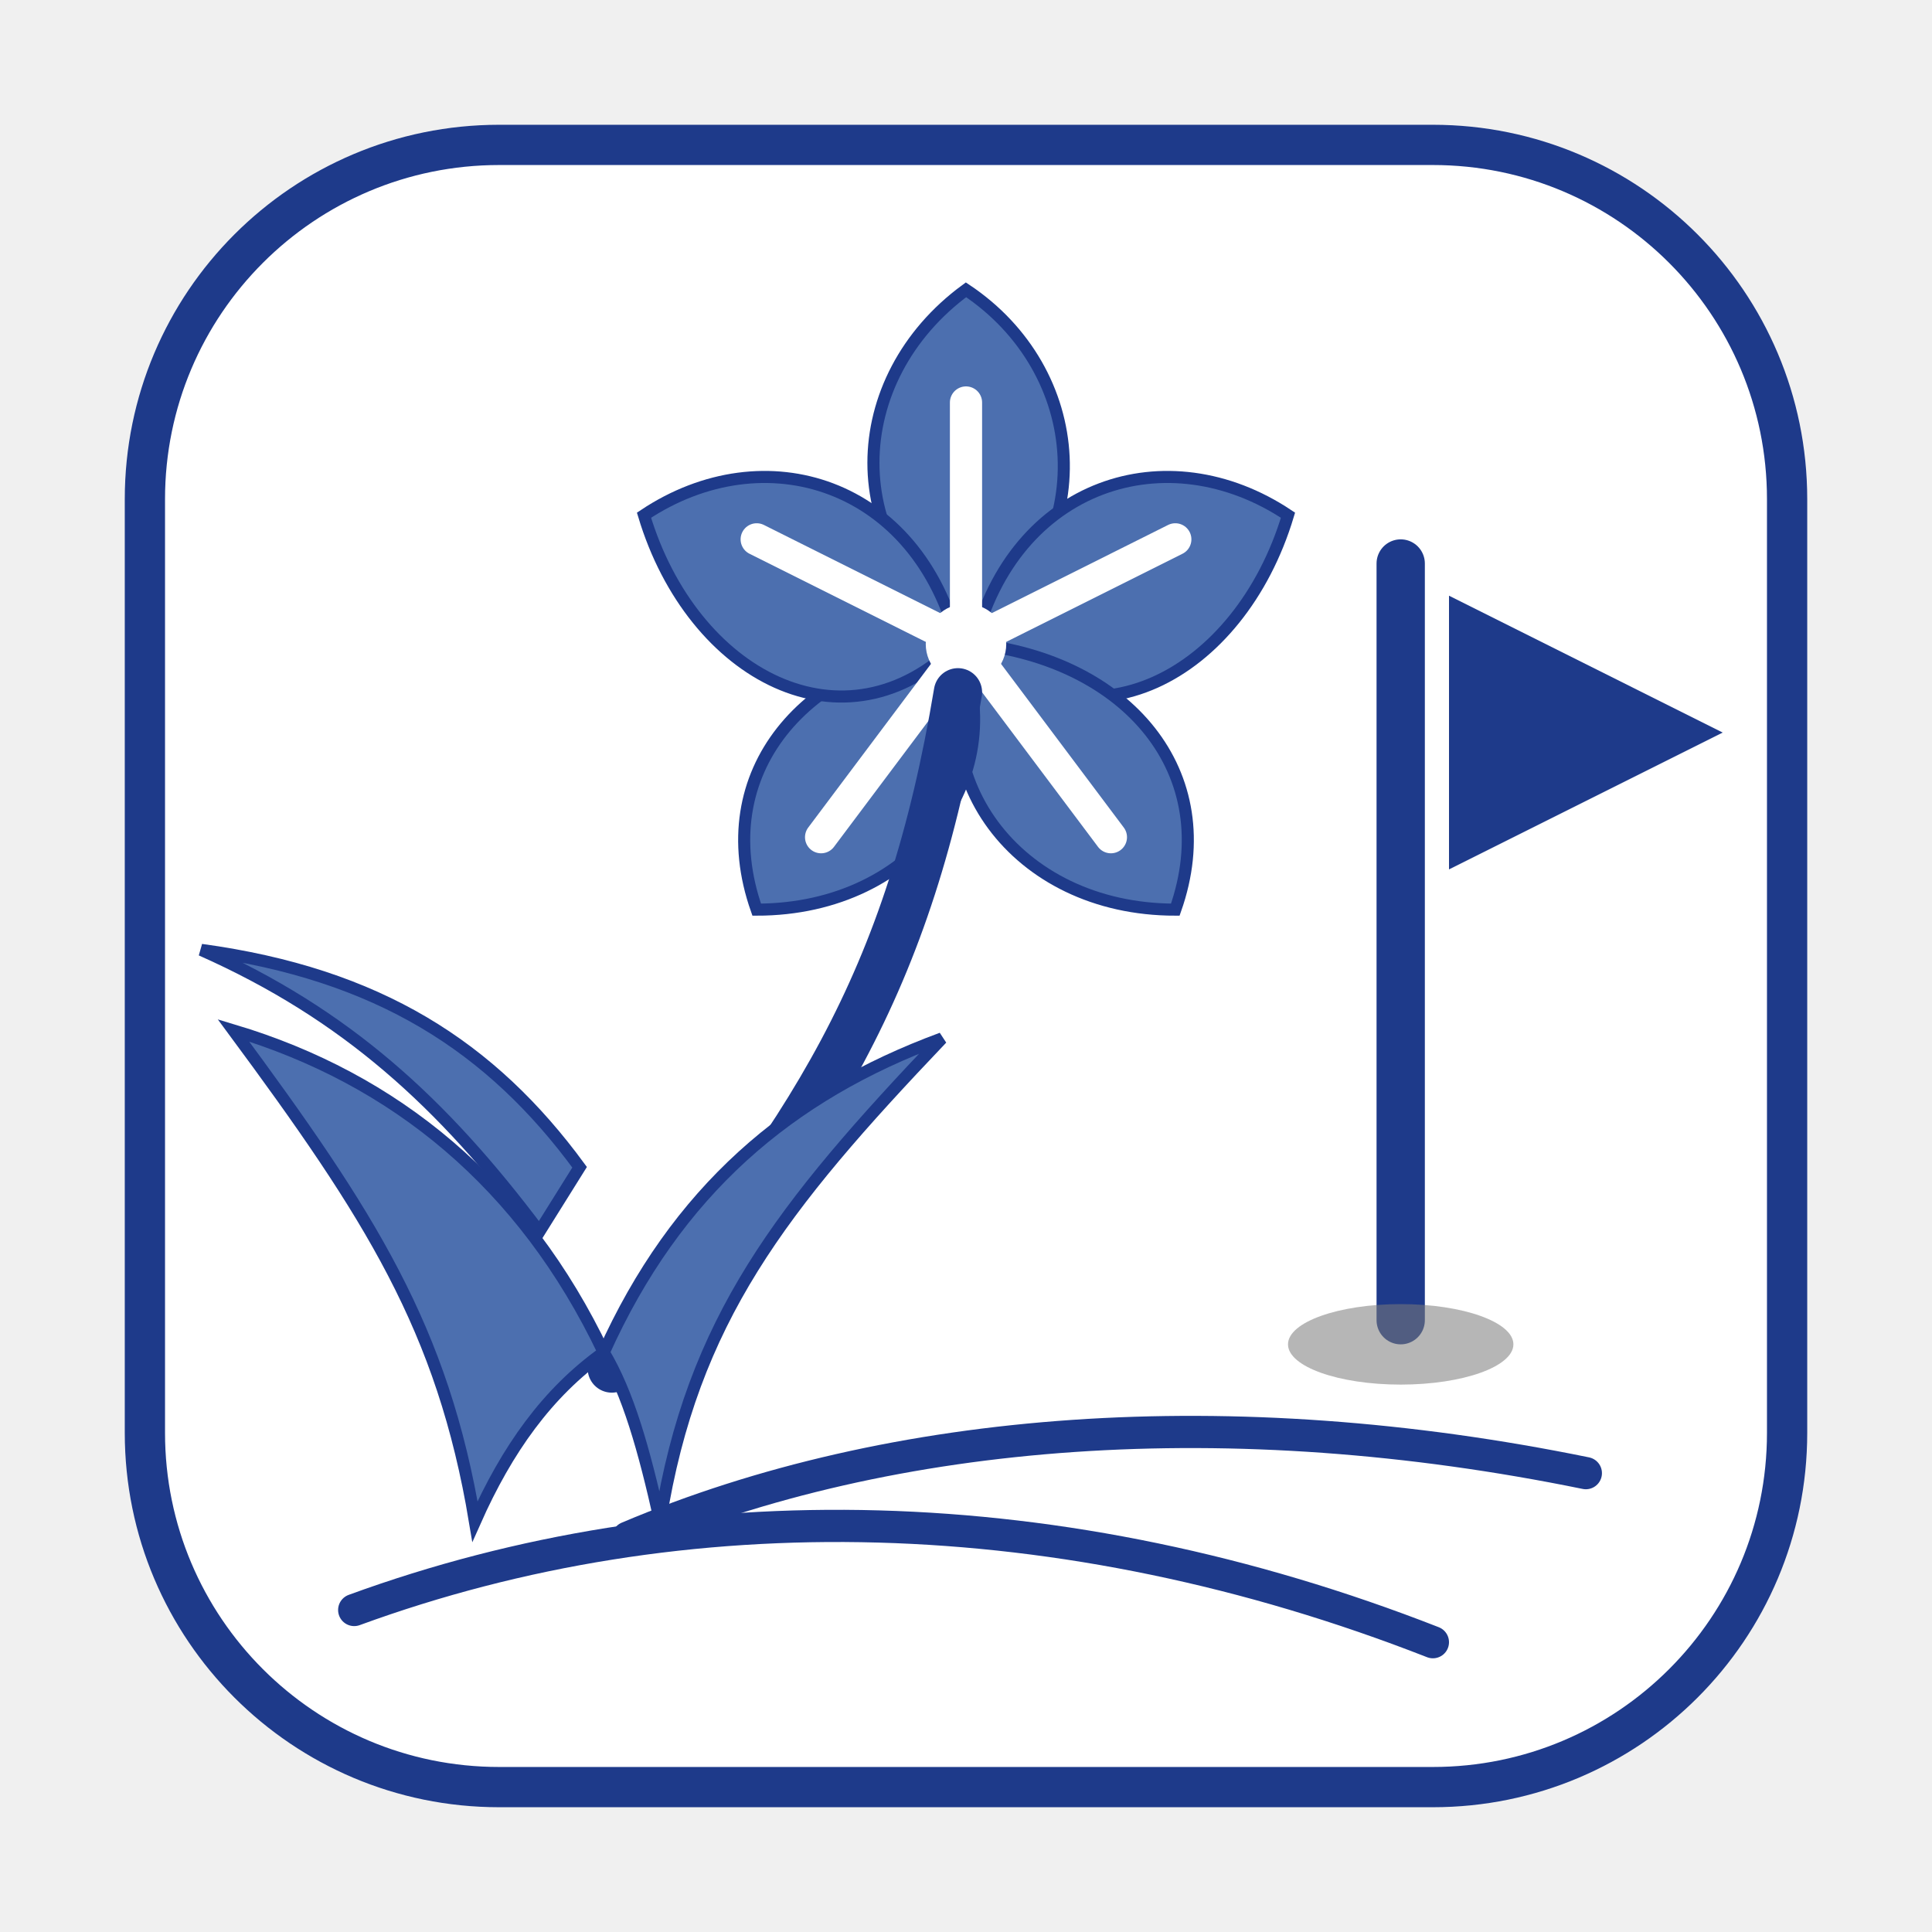
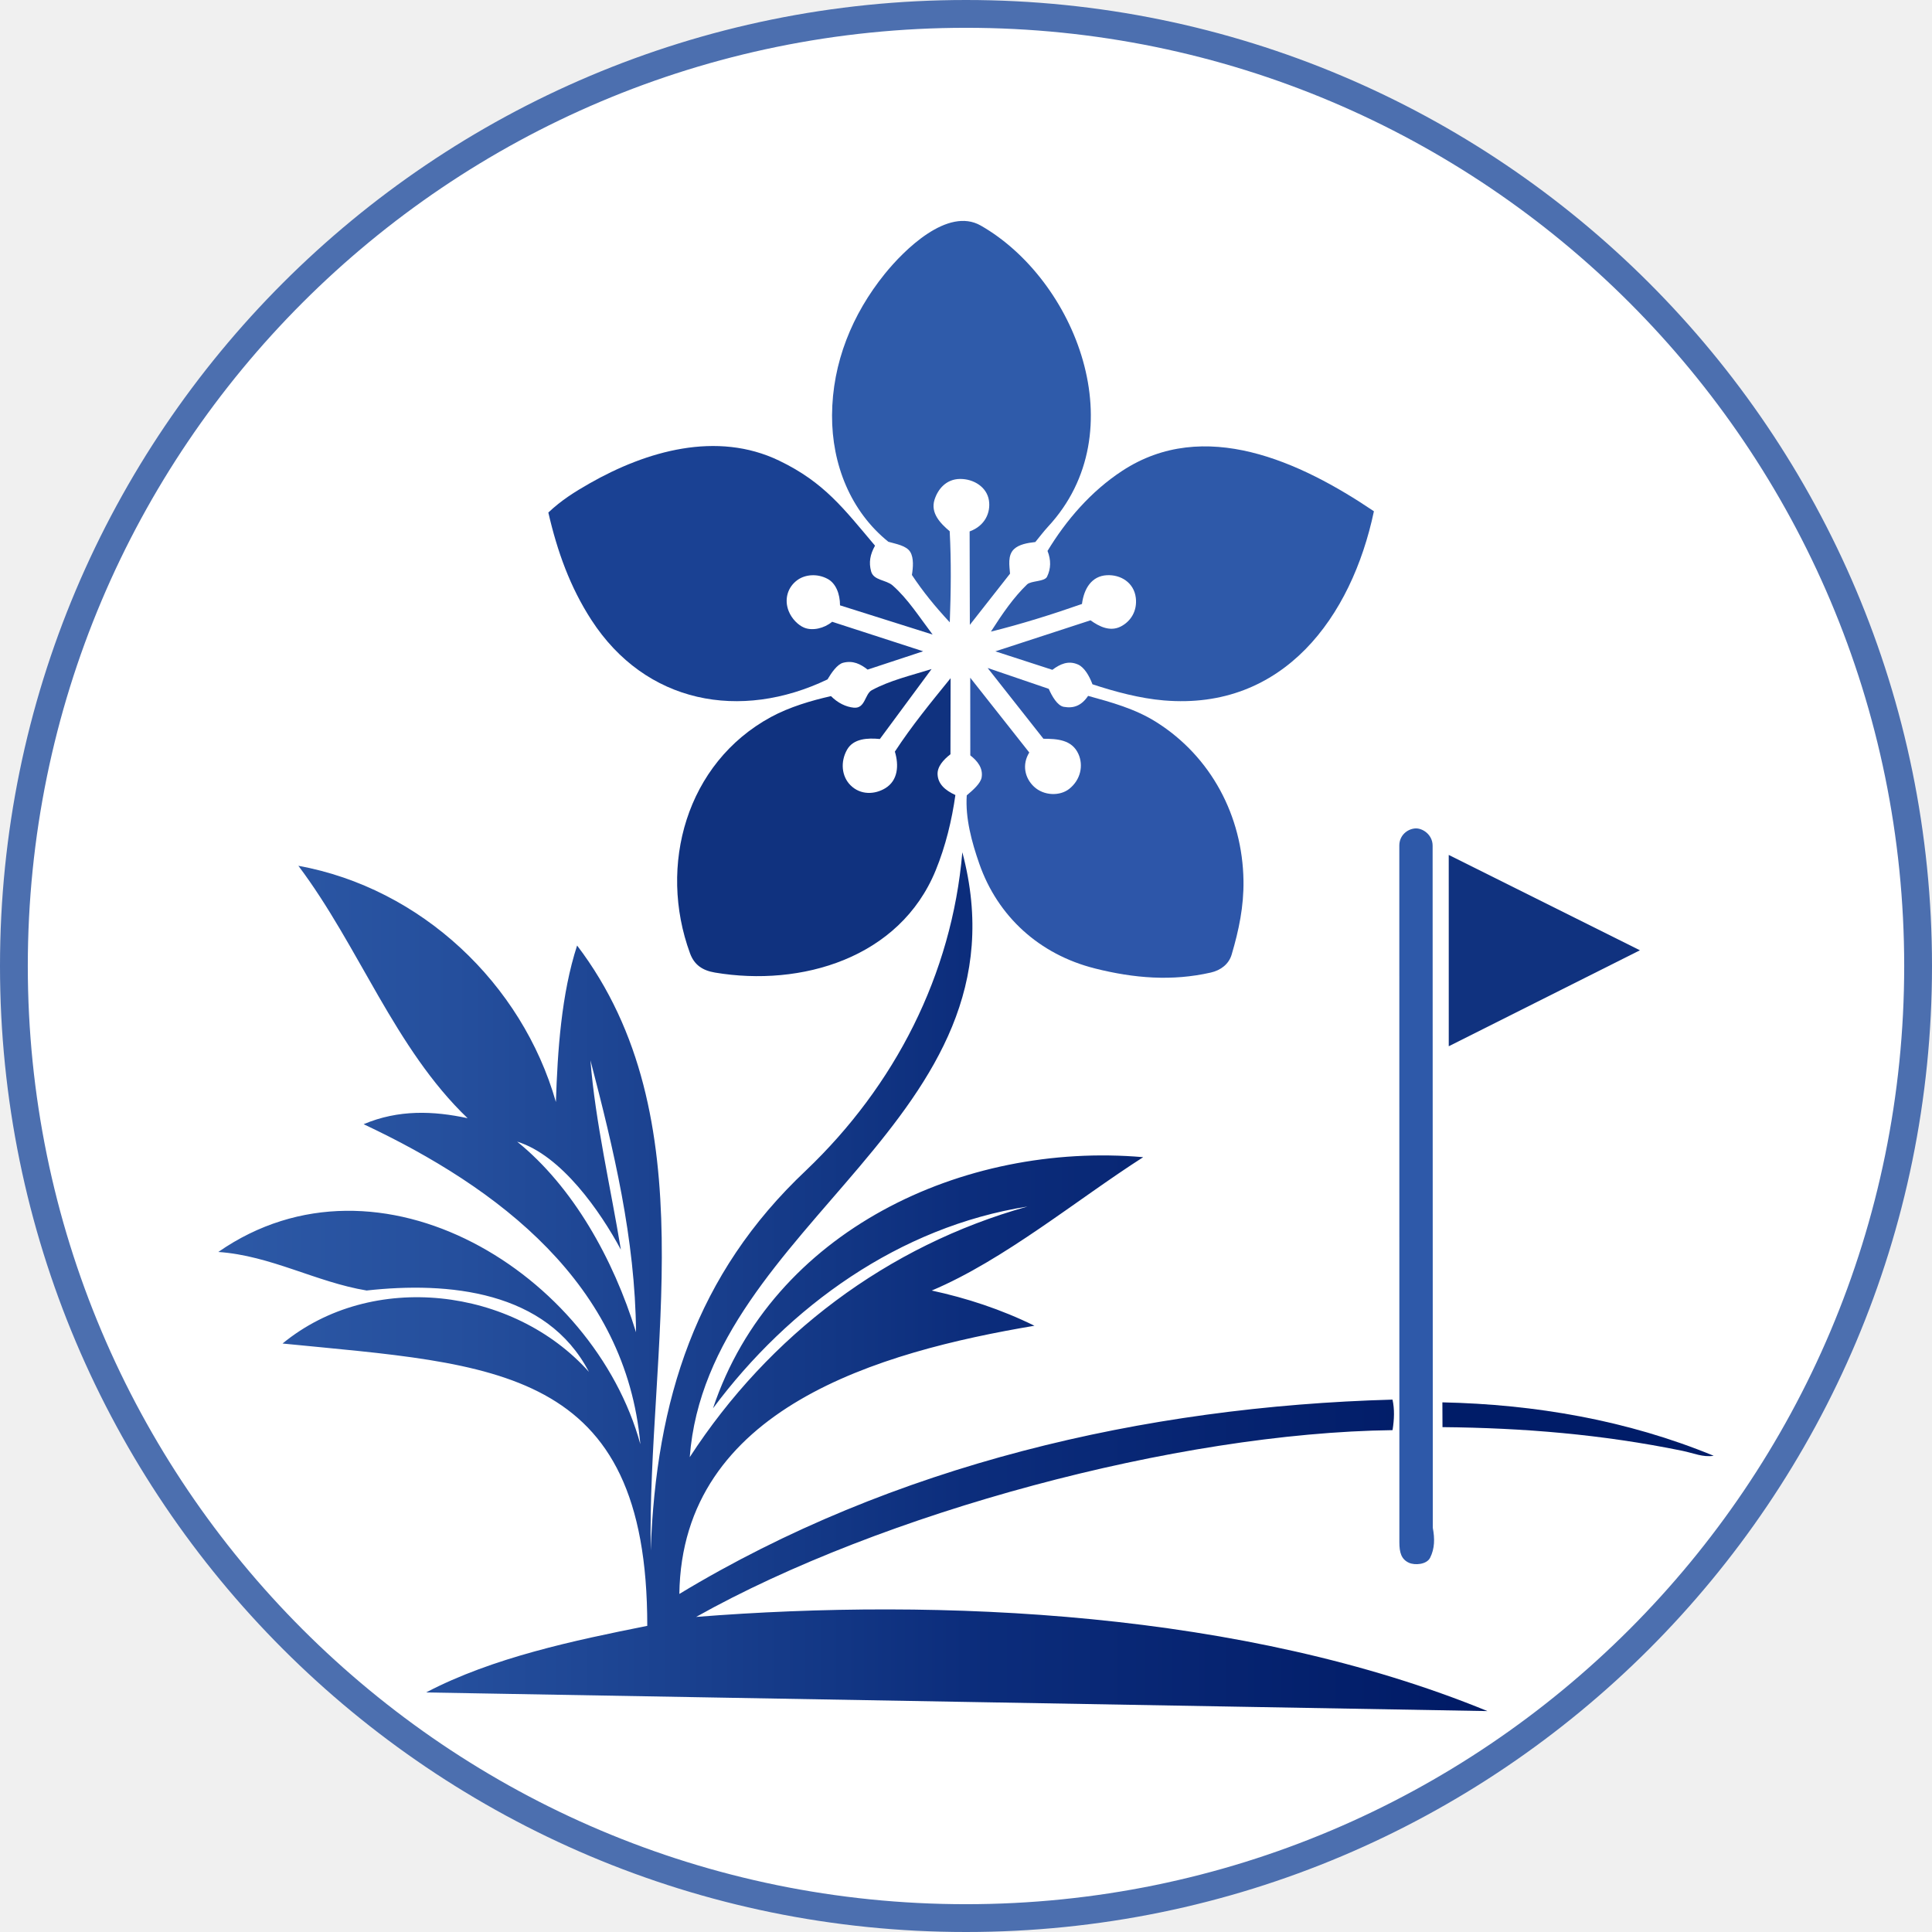
- <svg xmlns="http://www.w3.org/2000/svg" viewBox="0 0 240 240" width="240" height="240" role="img" aria-label="The Notleys Golf Club icon">
-   <rect x="18" y="18" width="204" height="204" rx="44" fill="#fff" stroke="#1E3A8A" stroke-width="5" />
-   <g transform="translate(0 2)">
-     <g fill="#4C6FAF" stroke="#1E3A8A" stroke-width="1.5">
-       <path d="M120 34 C135 44 137 65 121 77 C104 66 105 45 120 34Z" />
-       <path d="M160 62 C154 82 135 92 121 78 C126 58 145 52 160 62Z" />
-       <path d="M146 111 C126 111 114 94 121 78 C140 80 152 94 146 111Z" />
-       <path d="M94 111 C88 94 100 80 119 78 C126 94 114 111 94 111Z" />
-       <path d="M80 62 C95 52 114 58 119 78 C105 92 86 82 80 62Z" />
-     </g>
-     <g stroke="#fff" stroke-width="4" stroke-linecap="round">
-       <path d="M120 78v-30" />
-       <path d="M120 78l26-13" />
-       <path d="M120 78l18 24" />
-       <path d="M120 78l-18 24" />
-       <path d="M120 78L94 65" />
-     </g>
-     <circle cx="120" cy="78" r="5" fill="#fff" />
-     <path d="M119 84 C113 120 101 139 76 168" fill="none" stroke="#1E3A8A" stroke-width="6" stroke-linecap="round" />
-     <g fill="#4C6FAF" stroke="#1E3A8A" stroke-width="1.5">
-       <path d="M75 166 C65 145 49 132 29 126 C46 149 55 163 59 187 C63 178 68 171 75 166Z" />
-       <path d="M75 166 C84 146 98 134 117 127 C97 148 86 162 82 187 C80 178 78 171 75 166Z" />
-       <path d="M67 151 C55 135 43 124 25 116 C47 119 61 128 72 143Z" />
-     </g>
-     <path d="M78 189 C111 175 153 172 197 181" fill="none" stroke="#1E3A8A" stroke-width="4" stroke-linecap="round" />
-     <path d="M44 198 C85 183 132 184 178 202" fill="none" stroke="#1E3A8A" stroke-width="4" stroke-linecap="round" />
-     <path d="M174 68v94" fill="none" stroke="#1E3A8A" stroke-width="6" stroke-linecap="round" />
-     <path d="M180 72l34 17-34 17Z" fill="#1E3A8A" />
-     <ellipse cx="174" cy="165" rx="14" ry="5" fill="#7A7A7A" opacity="0.55" />
+ <svg xmlns="http://www.w3.org/2000/svg" id="Layer_2" viewBox="0 0 208.458 208.458">
+   <defs>
+     <linearGradient id="linear-gradient" x1="23.554" y1="138.29" x2="160.49" y2="138.29" gradientUnits="userSpaceOnUse">
+       <stop offset="0" stop-color="#2d59a6" />
+       <stop offset=".186" stop-color="#254f9d" />
+       <stop offset=".493" stop-color="#123684" />
+       <stop offset=".589" stop-color="#0c2d7c" />
+       <stop offset="1" stop-color="#001a65" />
+     </linearGradient>
+   </defs>
+   <g id="Layer_1-2">
+     <circle cx="104.229" cy="104.229" r="102.729" fill="#fff" stroke="#4c6faf" stroke-miterlimit="10" stroke-width="3" />
+     <path d="M104.617,57.341c1.675-.606,2.283-2.048,2.088-3.337-.219-1.449-1.636-2.332-3.102-2.327-1.517.005-2.411,1.105-2.771,2.244-.456,1.442.636,2.553,1.637,3.398.175,3.248.134,6.474.011,9.831-1.618-1.74-2.921-3.351-4.088-5.114.129-.784.219-1.828-.176-2.479-.42-.691-1.54-.861-2.365-1.102-4.063-3.273-6.1-8.338-6.075-13.644.026-5.676,2.177-10.911,5.688-15.26,2.102-2.603,6.795-7.247,10.356-5.214,10.207,5.828,16.784,22.229,7.254,32.497-.439.473-.984,1.188-1.366,1.65-.886.097-1.748.261-2.282.75-.733.671-.506,1.834-.446,2.663l-4.336,5.524-.024-10.082Z" fill="#2f5baa" />
+     <path d="M89.786,67.088l9.82,3.184-5.99,1.976c-.774-.602-1.571-1.008-2.64-.739-.637.16-1.263,1.076-1.691,1.798-9.385,4.495-19.617,2.638-25.485-6.43-2.287-3.534-3.666-7.359-4.635-11.577,1.394-1.32,2.849-2.231,4.448-3.142,6.137-3.495,13.728-5.69,20.453-2.456,4.875,2.344,6.983,5.194,10.346,9.174-.531.954-.686,1.801-.423,2.77.271.999,1.618.899,2.33,1.528,1.644,1.451,2.84,3.354,4.308,5.293l-9.99-3.152c-.003-1.256-.46-2.377-1.326-2.847-1.136-.618-2.425-.473-3.228.086-1.118.779-1.483,2.128-.99,3.375.333.843,1.037,1.529,1.669,1.791.902.374,2.172.079,3.023-.631Z" fill="#1a4193" />
+     <path d="M107.401,70.277l10.264-3.347c.941.682,2.116,1.253,3.259.671,1.083-.551,1.795-1.683,1.628-3.093-.195-1.649-1.638-2.532-3.143-2.443-1.609.094-2.45,1.417-2.667,3.102-3.151,1.104-6.593,2.186-9.825,2.982,1.283-1.997,2.443-3.682,3.901-5.09.423-.409,1.886-.285,2.153-.829.428-.87.442-1.814.054-2.787,2.027-3.337,4.687-6.434,8.073-8.65,8.822-5.774,19.175-1.008,27.144,4.371-2.405,11.42-9.766,21.503-22.668,20.41-2.581-.219-5.255-.936-7.7-1.741-.346-.932-.888-1.833-1.553-2.13-1.052-.471-1.952-.048-2.774.569l-6.149-1.994Z" fill="#2e59a9" />
+     <path d="M118.127,104.489c-5.972-1.504-10.482-5.598-12.471-11.315-.81-2.328-1.51-4.891-1.346-7.357.658-.555,1.503-1.285,1.609-1.948.161-1.004-.467-1.779-1.226-2.366l-.007-8.376,6.369,8.066c-.804,1.303-.487,2.752.51,3.687,1.057.99,2.786,1.038,3.796.243,1.255-.989,1.551-2.552.993-3.779-.698-1.534-2.272-1.631-3.771-1.635l-6.02-7.635,6.596,2.252c.342.79.929,1.815,1.617,1.939,1.088.196,1.93-.143,2.628-1.182,2.499.691,5.061,1.38,7.365,2.833,5.889,3.713,9.293,10.113,9.399,17.091.042,2.788-.499,5.363-1.278,7.997-.306,1.034-1.188,1.692-2.252,1.933-4.159.944-8.242.628-12.512-.447Z" fill="#2d56a9" />
+     <path d="M100.956,93.916c-3.887,9.485-14.527,12.584-23.806,11.023-1.378-.232-2.245-.844-2.699-2.08-3.473-9.456-.401-20.532,8.732-25.493,2-1.086,4.393-1.79,6.479-2.256.729.737,1.612,1.167,2.464,1.247,1.243.117,1.175-1.475,1.944-1.89,1.951-1.053,4.197-1.577,6.445-2.278l-5.578,7.547c-1.327-.128-2.862-.054-3.544,1.159-.734,1.305-.592,2.874.38,3.837,1.082,1.072,2.615,1.005,3.751.313,1.371-.835,1.48-2.47,1.03-3.947,1.809-2.768,3.869-5.283,6.014-7.924l-.016,8.209c-.77.595-1.437,1.345-1.389,2.189.059,1.026.795,1.691,1.921,2.21-.375,2.682-1.054,5.514-2.128,8.134Z" fill="#10327f" />
+     <path d="M154.305,168.08c-.367.731-1.646.833-2.289.536-.816-.377-1.028-1.096-1.028-2.209l-.005-75.173c0-1.097.855-1.774,1.688-1.847.809-.071,1.905.67,1.905,1.857l.02,73.61c.219,1.169.212,2.224-.291,3.226Z" fill="#2e59a9" />
+     <polygon points="176.944 102.533 156.317 112.888 156.315 92.245 176.944 102.533" fill="#10327f" />
+     <path d="M55.797,123.179c4.777,1.47,8.975,7.528,11.194,11.656-1.061-6.51-2.774-13.846-3.283-20.431,2.503,9.582,4.833,19.285,4.918,29.345-2.446-7.947-6.832-15.726-12.829-20.57ZM160.49,184.621c-26.337-10.801-59.053-12.241-85.381-10.16,20.057-11.25,51.897-19.863,75.143-20.152.19-1.183.224-2.259-.004-3.294-26.809.741-53.922,7.039-76.949,20.968.283-20.072,21.607-26.12,38.315-28.938-3.603-1.776-7.357-2.995-11.081-3.799,7.798-3.286,15.729-9.857,22.814-14.389-19.425-1.69-40.023,7.953-46.415,27.096,8.215-11.036,20.137-19.592,33.935-21.772-15.149,4.228-27.896,13.879-36.445,27.042,1.91-25.294,37.061-36.45,29.412-65.266-1.135,13.239-7.298,25.203-16.864,34.325-11.887,11.195-16.184,24.76-16.76,41.012-.37-21.477,6.178-46.704-7.942-65.276-1.703,5.241-2.107,11.368-2.287,16.89-3.654-12.803-14.561-23.081-27.789-25.492,6.555,8.704,10.396,19.709,18.26,27.235-3.669-.79-7.443-.951-11.218.647,14.571,6.853,28.335,17.259,29.858,34.53-4.999-18.287-28.102-32.858-45.536-20.744,5.653.39,10.571,3.26,16,4.158,8.789-.975,19.406,0,23.989,8.78-8.161-9.126-23.411-10.983-33.06-3.059,22.881,2.285,39.369,2.346,39.354,30.463-7.89,1.575-16.679,3.418-23.869,7.185" fill="url(#linear-gradient)" />
+     <path d="M181.51,156.536c-8.677-1.774-17.126-2.469-25.869-2.552l-.011-2.674c9.972.215,19.933,1.914,29.273,5.765-1.182.182-2.129-.28-3.394-.539Z" fill="#001c68" />
  </g>
</svg>
